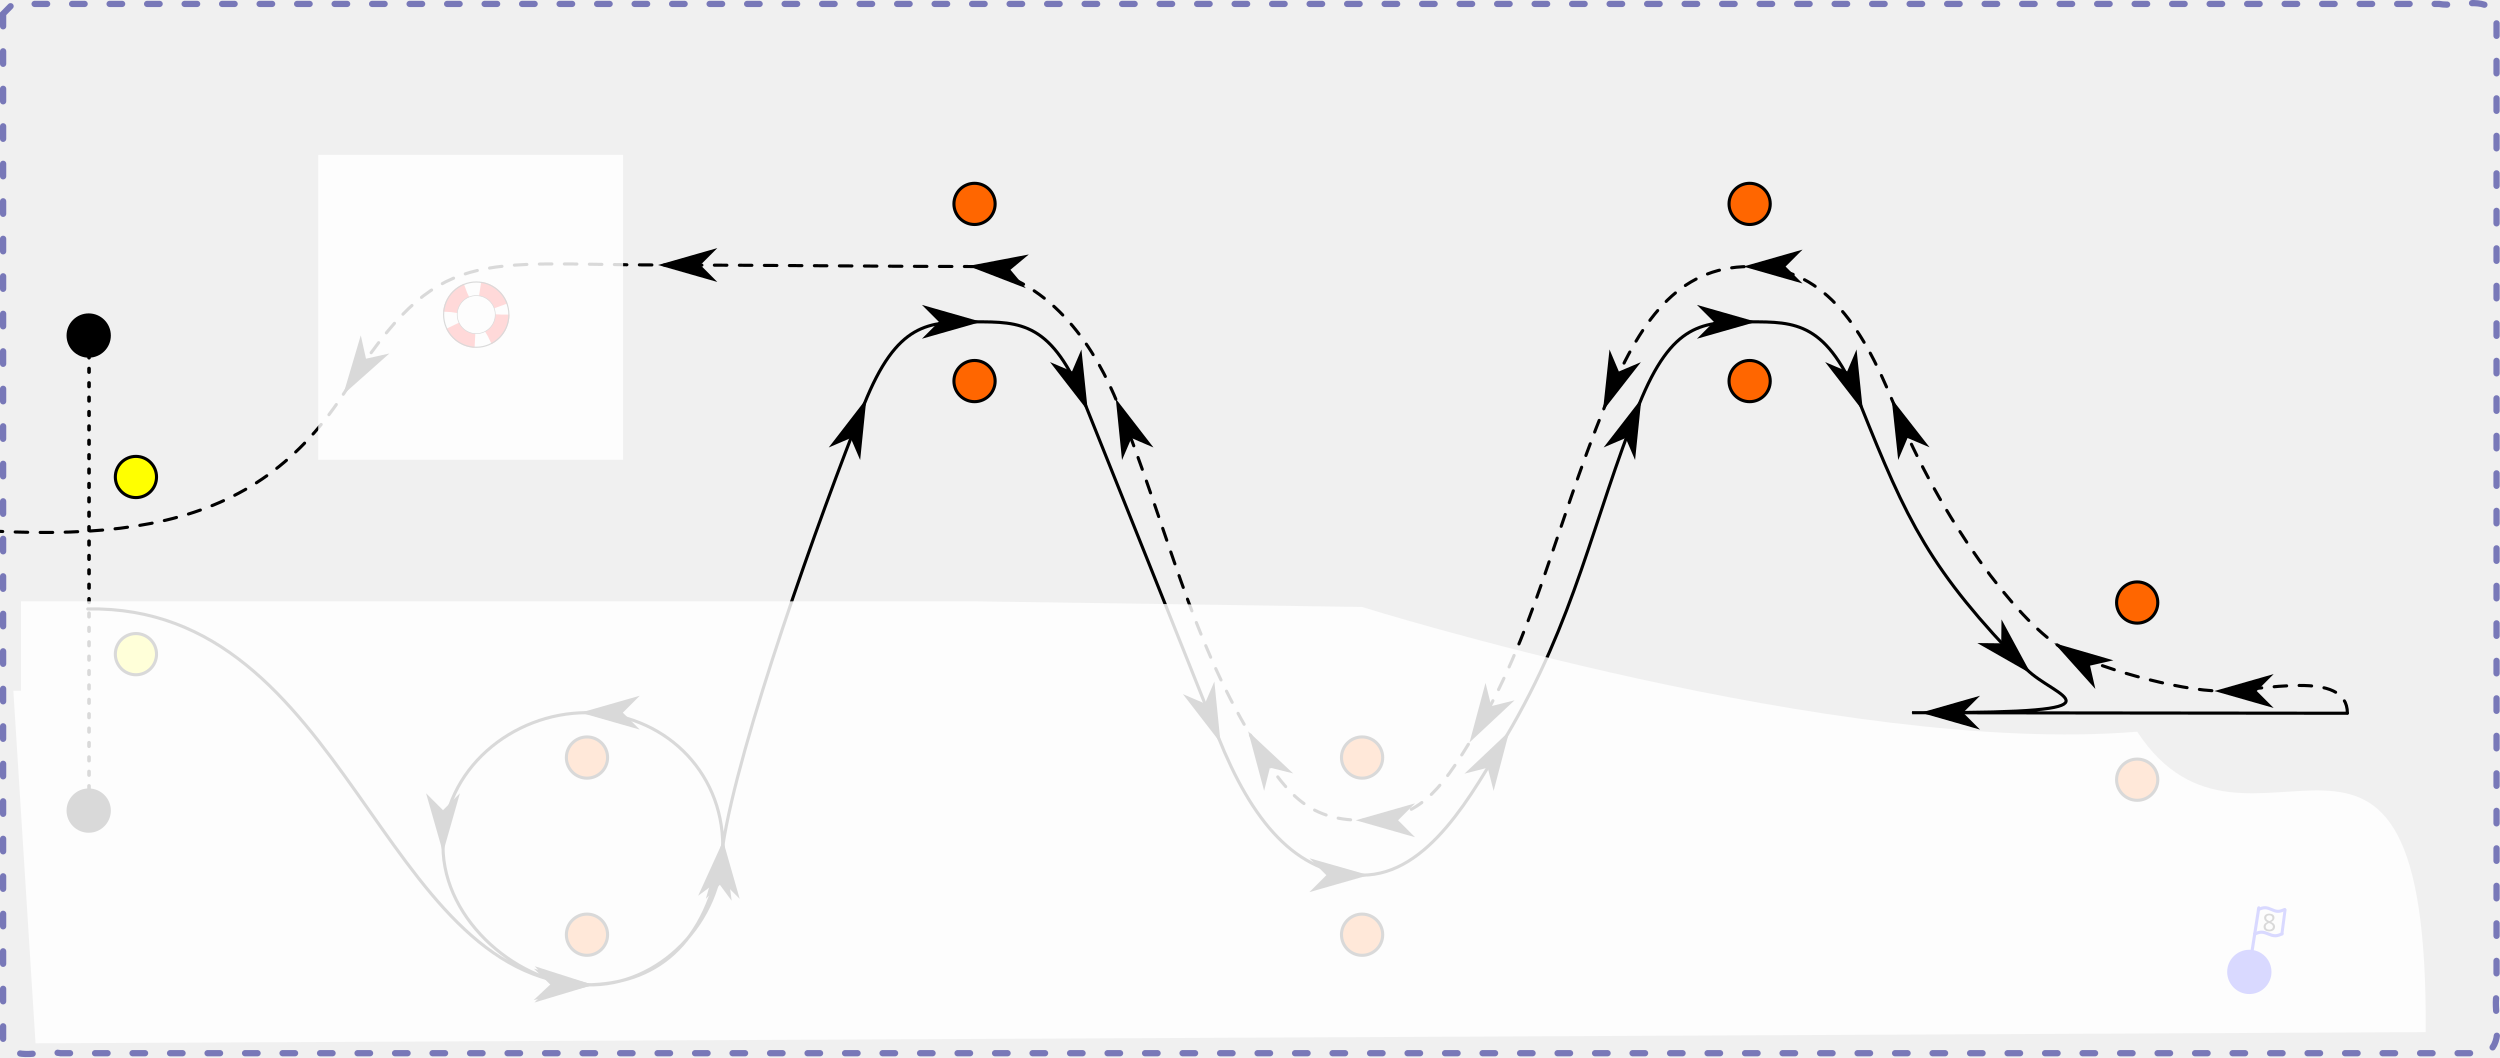
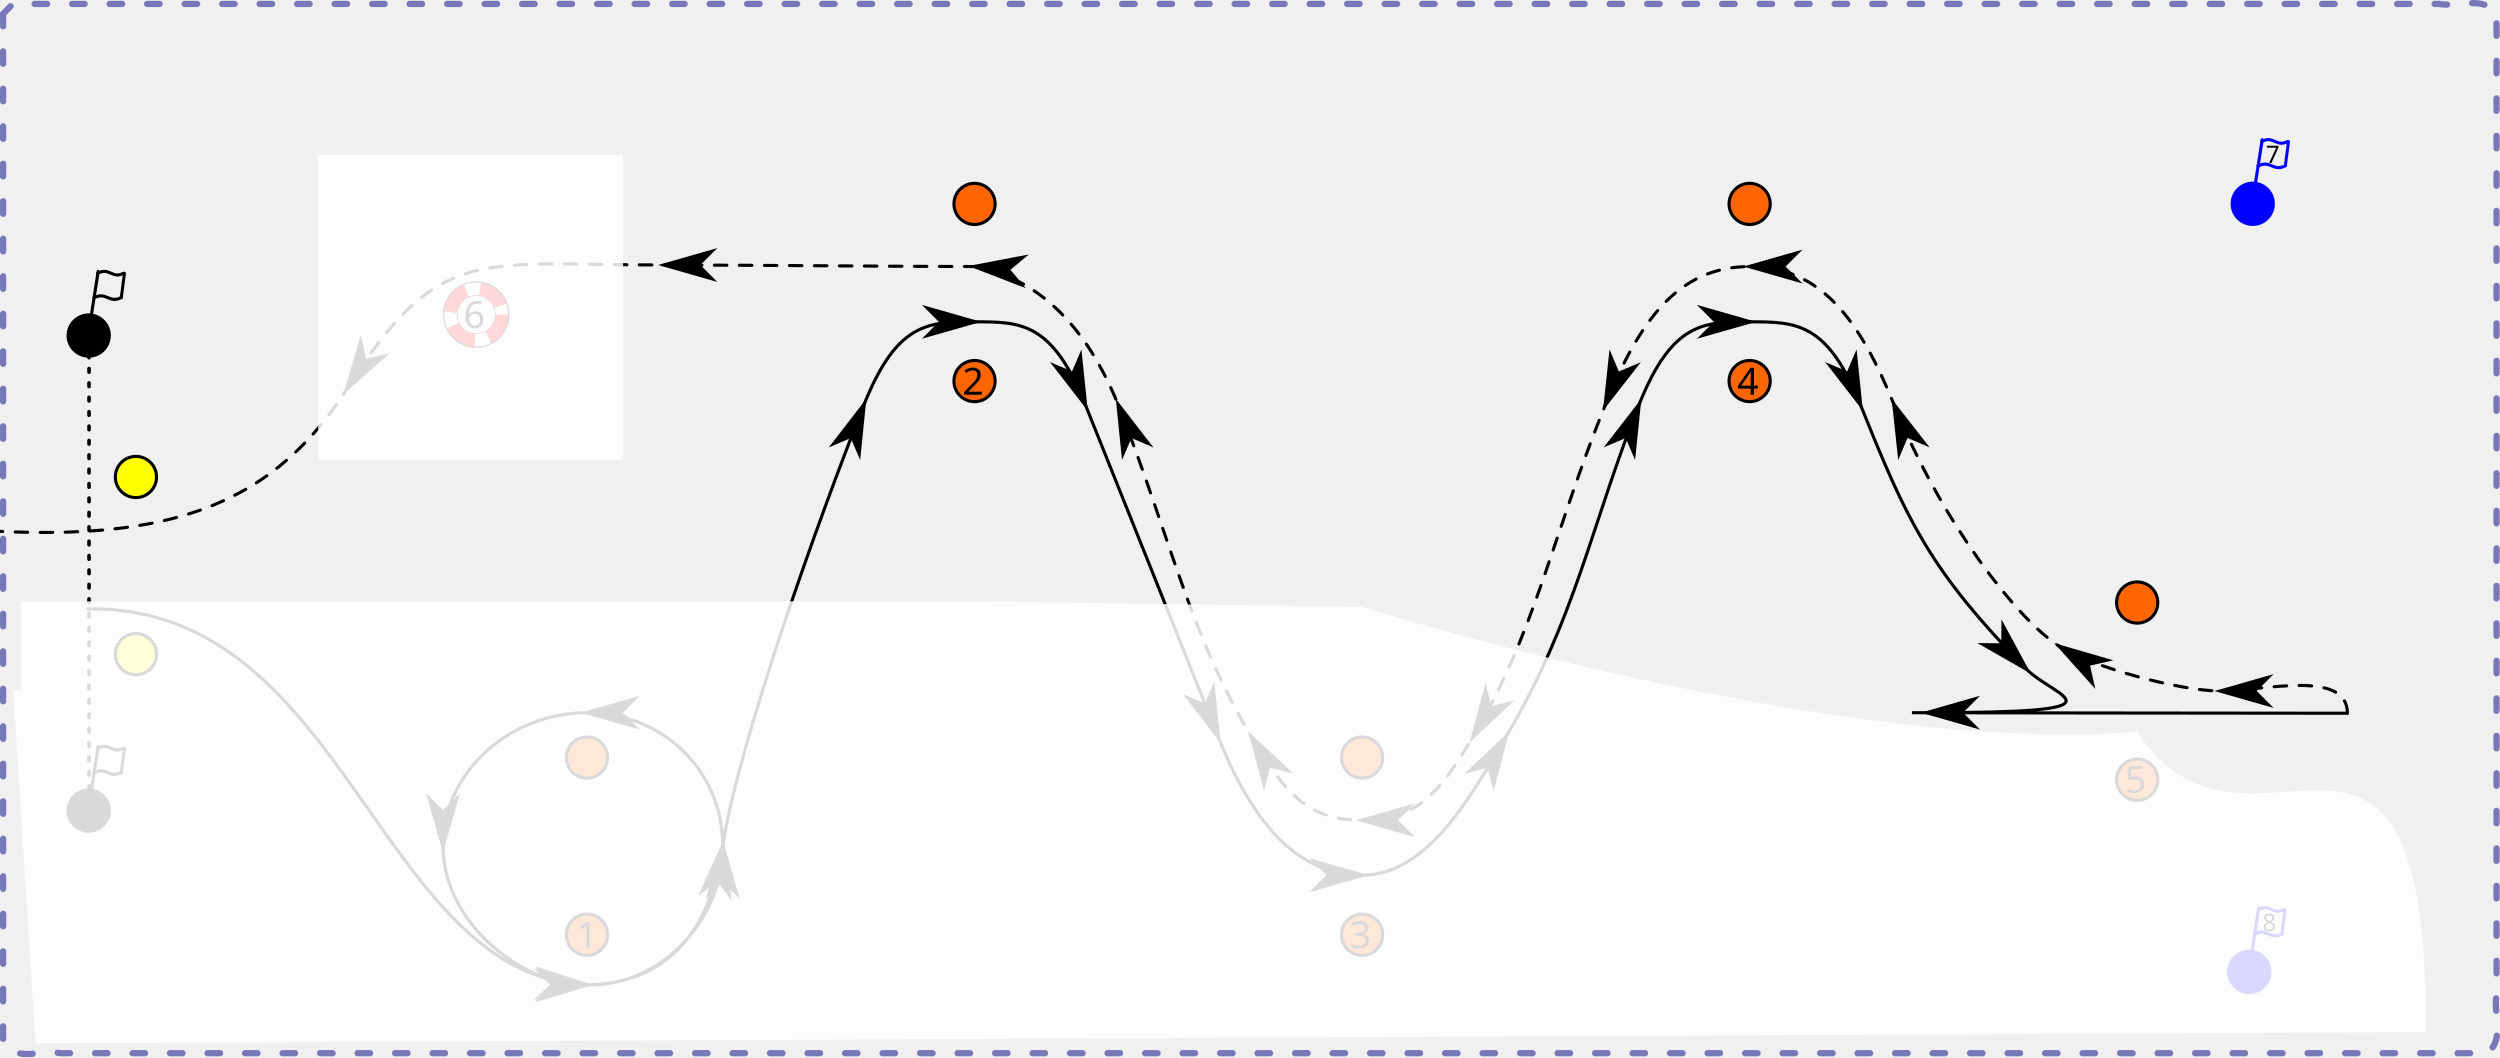
<svg xmlns="http://www.w3.org/2000/svg" version="1.0" id="svg3641" height="360.829" width="853.326" style="enable-background:new" xml:space="preserve">
  <defs id="arrows">
    <marker id="RazorWire" refX="0" refY="0" orient="auto" style="overflow:visible">
      <path id="path5527" style="fill:#34ff00;fill-opacity:1;fill-rule:evenodd;stroke:#34ff00;stroke-width:0.085pt;stroke-opacity:1" d="M 0.019,-0.632 V 0.595 L -6.621,2.568 H 9.113 L 2.979,0.595 V -0.632 L 9.166,-2.472 H -6.594 Z" />
    </marker>
    <marker orient="auto" refY="0" refX="0" id="Scissors" style="overflow:visible">
      <path id="schere" d="M 9.696,-3.847 C 8.661,-5.095 6.794,-5.052 5.4,-4.515 l -8.76,3.283 c -2.548,-1.394 -5.065,-0.995 -5.065,-1.673 0,-0.53 0.487,-0.414 0.414,-1.795 -0.07,-1.326 -1.454,-2.307 -2.763,-2.22 -1.309,-0.008 -2.666,0.995 -2.678,2.379 -0.098,1.393 1.074,2.688 2.461,2.779 1.624,0.242 4.499,-0.742 5.848,1.676 C -6.148,1.766 -7.931,1.771 -9.543,1.679 -10.882,1.602 -12.489,1.985 -13.128,3.301 c -0.617,1.261 -0.012,3.056 1.405,3.442 1.43,0.525 3.393,-0.138 3.733,-1.782 0.262,-1.267 -0.635,-1.862 -0.291,-2.322 0.26,-0.347 1.91,-0.146 4.85,-1.466 L 6.055,4.515 C 7.253,4.85 8.718,4.839 9.78,3.66 L -0.055,-0.057 Z M -9.832,-5.874 c 1.381,0.771 1.268,2.862 -0.167,3.268 -1.298,0.452 -2.956,-0.81 -2.542,-2.216 0.242,-1.154 1.764,-1.579 2.709,-1.052 z m 0.06,8.552 c 1.441,0.532 1.196,2.97 -0.269,3.298 -0.972,0.337 -2.361,-0.148 -2.459,-1.293 -0.189,-1.392 1.446,-2.65 2.728,-2.005 z" style="fill:#34ff00;fill-opacity:1;stroke:#34ff00;stroke-width:1.067;stroke-opacity:1" />
    </marker>
    <marker orient="auto" refY="0" refX="0" id="Legs" style="overflow:visible">
      <g id="g5494" transform="scale(-0.7)" style="fill:#34ff00;fill-opacity:1;stroke:#34ff00;stroke-opacity:1">
        <g id="g5496" transform="matrix(0,-1,-1,0,22.0892,22.73484)" style="fill:#34ff00;fill-opacity:1;stroke:#34ff00;stroke-opacity:1">
          <path id="path5498" d="m 22.636,22.054 c -7.371,5.036 -2.618,7.047 -6.23,14.339" style="fill:#34ff00;fill-opacity:1;fill-rule:evenodd;stroke:#34ff00;stroke-width:1.067pt;stroke-opacity:1" />
          <path id="path5500" d="m 22.825,21.918 c -1.451,8.904 3.772,9.355 4.805,14.747" style="fill:#34ff00;fill-opacity:1;fill-rule:evenodd;stroke:#34ff00;stroke-width:1.067pt;stroke-opacity:1" />
        </g>
        <path id="path5502" d="m -15.029,-7.181 -0.984,4.313 4.227,-1.305 z" style="fill:#34ff00;fill-opacity:1;fill-rule:evenodd;stroke:#34ff00;stroke-width:1.067pt;stroke-opacity:1" />
        <path id="path5504" d="m -16.23,4.861 1.999,3.946 2.418,-3.704 z" style="fill:#34ff00;fill-opacity:1;fill-rule:evenodd;stroke:#34ff00;stroke-width:1.067pt;stroke-opacity:1" />
      </g>
    </marker>
    <linearGradient id="linearGradient5477">
      <stop style="stop-color:#57e307;stop-opacity:1;" offset="0" id="stop5479" />
    </linearGradient>
    <marker style="overflow:visible" id="Arrow1Lend" refX="0" refY="0" orient="auto">
      <path style="fill-rule:evenodd;stroke:#000000;stroke-width:0.853pt;marker-start:none" d="M -10.667,0 -14.933,4.267 0,0 -14.933,-4.267 Z" id="path3104" />
    </marker>
    <marker style="overflow:visible" id="Arrow1Lstart" refX="0" refY="0" orient="auto">
      <path style="fill-rule:evenodd;stroke:#000000;stroke-width:0.853pt;marker-start:none" d="M 10.667,0 14.933,-4.267 0,0 14.933,4.267 Z" id="path3282" />
    </marker>
    <marker style="overflow:visible" id="Arrow1Lstart-7" refX="0" refY="0" orient="auto">
      <path style="fill-rule:evenodd;stroke:#000000;stroke-width:0.853pt;marker-start:none" d="M 10.667,0 14.933,-4.267 0,0 14.933,4.267 Z" id="path3282-4" />
    </marker>
    <marker style="overflow:visible" id="Arrow1Lend-6" refX="0" refY="0" orient="auto">
      <path style="fill-rule:evenodd;stroke:#000000;stroke-width:0.853pt;marker-start:none" d="M -10.667,0 -14.933,4.267 0,0 -14.933,-4.267 Z" id="path3104-0" />
    </marker>
  </defs>
  <g transform="translate(-215.4445,-435.3955)" style="display:inline" id="Parcours">
    <defs id="defs2076" />
    <g id="g1" />
    <g id="layer6" style="display:inline">
      <g transform="translate(18.94796,85.04597)" id="Zeitnahme" style="display:inline">
        <g id="g13156" transform="translate(-177.6378,-94.48819)">
          <path style="fill:#000000;fill-opacity:1;stroke:#000000;stroke-width:1.762" d="m 411.087,559.37 c 0,-3.685 -2.986,-6.678 -6.678,-6.678 -3.683,0 -6.678,2.987 -6.678,6.678 0,3.685 2.987,6.678 6.678,6.678 3.685,0 6.678,-2.987 6.678,-6.678 z" id="path13158" />
        </g>
        <g id="g13172" transform="translate(-177.6378,67.66194)">
          <path style="fill:#000000;fill-opacity:1;stroke:#000000;stroke-width:1.762" d="m 411.087,559.37 c 0,-3.685 -2.986,-6.678 -6.678,-6.678 -3.683,0 -6.678,2.987 -6.678,6.678 0,3.685 2.987,6.678 6.678,6.678 3.685,0 6.678,-2.987 6.678,-6.678 z" id="path13174" />
        </g>
        <path style="fill:none;stroke:#000000;stroke-width:1.228;stroke-linecap:round;stroke-linejoin:miter;stroke-miterlimit:4;stroke-dasharray:1.228, 3.684;stroke-dashoffset:0;stroke-opacity:1" d="m 226.886,466.315 c 0,23.379 0,46.759 0,70.138 0,19.991 0,67.885 0,87.271" id="path14169" />
      </g>
      <g transform="translate(113.4362,157.2769)" id="Tor1" style="display:inline;fill:#ff6600">
        <path style="fill:#ff6600;stroke:#000000;stroke-width:1.056" d="m 309.393,536.693 c 0,-3.883 -3.149,-7.032 -7.031,-7.032 -3.881,0 -7.031,3.148 -7.031,7.032 0,3.883 3.15,7.031 7.031,7.031 3.882,0 7.031,-3.147 7.031,-7.031 z" id="Tor1_innen" />
        <path style="fill:#ff6600;stroke:#000000;stroke-width:1.056" d="m 309.393,597.166 c 0,-3.883 -3.149,-7.032 -7.031,-7.032 -3.881,0 -7.031,3.148 -7.031,7.032 0,3.883 3.15,7.031 7.031,7.031 3.882,0 7.031,-3.147 7.031,-7.031 z" id="Tor1_aussen" />
      </g>
      <g transform="translate(226.8221,-31.69941)" id="Tor2" style="display:inline;fill:#ff6600">
        <path style="fill:#ff6600;stroke:#000000;stroke-width:1.056" d="m 328.291,536.693 c 0,-3.883 -3.149,-7.032 -7.031,-7.032 -3.881,0 -7.031,3.148 -7.031,7.032 0,3.883 3.15,7.031 7.031,7.031 3.882,0 7.031,-3.147 7.031,-7.031 z" id="Tor2_aussen" />
        <path style="fill:#ff6600;stroke:#000000;stroke-width:1.056" d="m 328.291,597.166 c 0,-3.883 -3.149,-7.032 -7.031,-7.032 -3.881,0 -7.031,3.148 -7.031,7.032 0,3.883 3.15,7.031 7.031,7.031 3.882,0 7.031,-3.147 7.031,-7.031 z" id="Tor2_innen" />
      </g>
      <g transform="translate(340.2078,157.2769)" id="Tor3" style="display:inline;fill:#ff6600">
        <path style="fill:#ff6600;stroke:#000000;stroke-width:1.056" d="m 347.189,536.693 c 0,-3.883 -3.149,-7.032 -7.031,-7.032 -3.881,0 -7.031,3.148 -7.031,7.032 0,3.883 3.15,7.031 7.031,7.031 3.882,0 7.031,-3.147 7.031,-7.031 z" id="Tor3_innen" />
        <path style="fill:#ff6600;stroke:#000000;stroke-width:1.056" d="m 347.189,597.166 c 0,-3.883 -3.149,-7.032 -7.031,-7.032 -3.881,0 -7.031,3.148 -7.031,7.032 0,3.883 3.15,7.031 7.031,7.031 3.882,0 7.031,-3.147 7.031,-7.031 z" id="Tor3_aussen" />
      </g>
      <g transform="translate(453.5935,-31.69941)" id="Tor4" style="display:inline;fill:#ff6600">
        <path style="fill:#ff6600;stroke:#000000;stroke-width:1.056" d="m 366.086,536.693 c 0,-3.883 -3.149,-7.032 -7.031,-7.032 -3.881,0 -7.031,3.148 -7.031,7.032 0,3.883 3.15,7.031 7.031,7.031 3.882,0 7.031,-3.147 7.031,-7.031 z" id="Tor4_aussen" />
        <path style="fill:#ff6600;stroke:#000000;stroke-width:1.056" d="m 366.086,597.166 c 0,-3.883 -3.149,-7.032 -7.031,-7.032 -3.881,0 -7.031,3.148 -7.031,7.032 0,3.883 3.15,7.031 7.031,7.031 3.882,0 7.031,-3.147 7.031,-7.031 z" id="Tor4_innen" />
      </g>
      <g transform="translate(566.9793,104.3635)" id="Tor5" style="display:inline;fill:#ff6600">
        <path style="fill:#ff6600;stroke:#000000;stroke-width:1.056" d="m 384.984,536.693 c 0,-3.883 -3.149,-7.032 -7.031,-7.032 -3.881,0 -7.031,3.148 -7.031,7.032 0,3.883 3.15,7.031 7.031,7.031 3.882,0 7.031,-3.147 7.031,-7.031 z" id="Tor5_oben" />
        <path style="fill:#ff6600;stroke:#000000;stroke-width:1.056" d="m 384.984,597.166 c 0,-3.883 -3.149,-7.032 -7.031,-7.032 -3.881,0 -7.031,3.148 -7.031,7.032 0,3.883 3.15,7.031 7.031,7.031 3.882,0 7.031,-3.147 7.031,-7.031 z" id="Tor5_unten" />
      </g>
      <g transform="translate(18.94796,138.3793)" id="Schikane" style="display:inline">
        <g style="fill:none" id="Ring">
          <ellipse id="path8826" style="fill:none;stroke:#ff0000;stroke-width:4.821;stroke-linecap:butt;stroke-linejoin:round;stroke-miterlimit:4;stroke-dasharray:9.643, 4.821;stroke-dashoffset:0;stroke-opacity:1" cx="359.055" cy="404.409" rx="8.928" ry="8.928" />
          <ellipse style="display:inline;fill:none;stroke:#000000;stroke-width:0.229;stroke-linecap:round;stroke-linejoin:round;stroke-miterlimit:4;stroke-dasharray:none;stroke-dashoffset:0;stroke-opacity:1" id="path3620" cx="359.055" cy="404.409" rx="6.5" ry="6.5" />
          <ellipse style="display:inline;fill:none;stroke:#000000;stroke-width:0.393;stroke-linecap:round;stroke-linejoin:round;stroke-miterlimit:4;stroke-dasharray:none;stroke-dashoffset:0;stroke-opacity:1" id="path2733" cx="359.055" cy="404.409" rx="11.142" ry="11.142" />
        </g>
      </g>
      <g transform="translate(-40.52031,61.51377)" id="Start+Ziel" style="display:inline">
        <path style="fill:#ffff00;stroke:#000000;stroke-width:1.056" d="m 309.393,536.693 c 0,-3.883 -3.149,-7.032 -7.031,-7.032 -3.881,0 -7.031,3.148 -7.031,7.032 0,3.883 3.15,7.031 7.031,7.031 3.882,0 7.031,-3.147 7.031,-7.031 z" id="Tor1_innen-7" />
        <path style="fill:#ffff00;stroke:#000000;stroke-width:1.056" d="m 309.393,597.166 c 0,-3.883 -3.149,-7.032 -7.031,-7.032 -3.881,0 -7.031,3.148 -7.031,7.032 0,3.883 3.15,7.031 7.031,7.031 3.882,0 7.031,-3.147 7.031,-7.031 z" id="Tor1_aussen-3" />
      </g>
    </g>
  </g>
+   <g transform="translate(-215.4445,-435.3955)" style="display:inline" id="ParcoursLabel">
+     <defs id="defs2832" />
+     <g id="g3113" style="display:inline">
+       <text xml:space="preserve" style="font-style:normal;font-weight:normal;font-size:12.8px;line-height:0%;font-family:'Arial Black';display:inline;fill:#000000;fill-opacity:1;stroke:none;stroke-width:1.067" x="373.691" y="547.37" id="text3034">
+         <tspan id="tspan3032" x="373.691" y="547.37" style="font-size:12.8px;line-height:1.25;stroke-width:1.067">6</tspan>
+       </text>
+       <text xml:space="preserve" style="font-style:normal;font-weight:normal;font-size:12.8px;line-height:0%;font-family:'Arial Black';display:inline;fill:#000000;fill-opacity:1;stroke:none;stroke-width:1.067" x="412.13" y="759.102" id="text3038">
+         <tspan id="tspan3036" x="412.13" y="759.102" style="font-size:12.8px;line-height:1.25;stroke-width:1.067">1</tspan>
+       </text>
+       <text xml:space="preserve" style="font-style:normal;font-weight:normal;font-size:12.8px;line-height:0%;font-family:'Arial Black';display:inline;fill:#000000;fill-opacity:1;stroke:none;stroke-width:1.067" x="808.383" y="570.125" id="text3042">
+         <tspan id="tspan3040" x="808.383" y="570.125" style="font-size:12.8px;line-height:1.25;stroke-width:1.067">4</tspan>
+       </text>
+       <text xml:space="preserve" style="font-style:normal;font-weight:normal;font-size:12.8px;line-height:0%;font-family:'Arial Black';display:inline;fill:#000000;fill-opacity:1;stroke:none;stroke-width:1.067" x="940.704" y="706.032" id="text3046">
+         <tspan id="tspan3044" x="940.704" y="706.032" style="font-size:12.8px;line-height:1.25;stroke-width:1.067">5</tspan>
+       </text>
+       <text xml:space="preserve" style="font-style:normal;font-weight:normal;font-size:12.8px;line-height:0%;font-family:'Arial Black';display:inline;fill:#000000;fill-opacity:1;stroke:none;stroke-width:1.067" x="676.131" y="759.024" id="text3050">
+         <tspan id="tspan3048" x="676.131" y="759.024" style="font-size:12.8px;line-height:1.25;stroke-width:1.067">3</tspan>
+       </text>
+       <g transform="translate(579.9631,-35.51099)" id="g3068" style="display:inline">
+         <path id="path3052" d="m 411.087,540.472 c 0,-3.685 -2.986,-6.678 -6.678,-6.678 -3.683,0 -6.678,2.987 -6.678,6.678 0,3.685 2.987,6.678 6.678,6.678 3.685,0 6.678,-2.987 6.678,-6.678 z" style="fill:#0000ff;fill-opacity:1;stroke:#0000ff;stroke-width:1.762" />
+         <g style="stroke:#0000ff" id="g3062">
+           <path id="path3054" d="m 407.511,519.18 c 0.372,-0.161 0.745,-0.325 1.117,-0.438 0.372,-0.114 0.744,-0.181 1.117,-0.181 0.372,0 0.744,0.063 1.117,0.181 0.372,0.113 0.744,0.273 1.116,0.438 0.369,0.16 0.745,0.321 1.117,0.434 0.369,0.114 0.745,0.181 1.117,0.181 0.368,0 0.745,-0.064 1.117,-0.181 0.368,-0.113 0.744,-0.274 1.117,-0.434" style="fill:none;stroke:#0000ff;stroke-width:1.052;stroke-linecap:round;stroke-linejoin:round" />
+           <path id="path3056" d="m 407.643,518.601 -2.7,17.3 v 0.258 0" style="fill:none;stroke:#0000ff;stroke-width:1.067;stroke-linecap:round;stroke-linejoin:round" />
+           <path id="path3058" d="m 406.246,527.522 c 0.384,-0.158 0.775,-0.317 1.163,-0.429 0.383,-0.113 0.775,-0.179 1.163,-0.179 0.383,0 0.774,0.062 1.163,0.179 0.387,0.112 0.774,0.271 1.163,0.429 0.387,0.159 0.774,0.317 1.162,0.433 0.388,0.109 0.775,0.175 1.163,0.175 0.388,0 0.775,-0.062 1.163,-0.175 0.387,-0.112 0.775,-0.271 1.163,-0.433" style="fill:none;stroke:#0000ff;stroke-width:1.067;stroke-linecap:round;stroke-linejoin:round" />
+           <path id="path3060" d="m 416.604,519.31 -1.039,7.969 v 0.12 0" style="fill:none;stroke:#0000ff;stroke-width:1.024;stroke-linecap:round" />
+         </g>
+         <text xml:space="preserve" style="font-style:normal;font-weight:normal;font-size:12.8px;line-height:0%;font-family:'Arial Black';fill:#000000;fill-opacity:1;stroke:none;stroke-width:1.067" x="408.873" y="526.543" id="text3066">
+           <tspan id="tspan3064" x="408.873" y="526.543" style="font-size:8.242px;line-height:1.25;stroke-width:1.067">7</tspan>
+         </text>
+       </g>
+       <text xml:space="preserve" style="font-style:normal;font-weight:normal;font-size:12.8px;line-height:0%;font-family:'Arial Black';display:inline;fill:#000000;fill-opacity:1;stroke:none;stroke-width:1.067" x="543.926" y="570.125" id="text3090">
+         <tspan id="tspan3088" x="543.926" y="570.125" style="font-size:12.8px;line-height:1.25;stroke-width:1.067">2</tspan>
+       </text>
+       <g id="g3100">
+         <path id="path3092" d="m 248.821,528.636 c 0.372,-0.161 0.745,-0.325 1.117,-0.438 0.372,-0.114 0.744,-0.181 1.117,-0.181 0.372,0 0.744,0.063 1.117,0.181 0.372,0.113 0.744,0.273 1.116,0.438 0.369,0.16 0.745,0.321 1.117,0.434 0.369,0.114 0.745,0.181 1.117,0.181 0.368,0 0.745,-0.064 1.117,-0.181 0.368,-0.113 0.744,-0.274 1.117,-0.434" style="display:inline;fill:none;stroke:#000000;stroke-width:1.052;stroke-linecap:round;stroke-linejoin:round" />
+         <path id="path3094" d="m 248.953,528.057 -2.7,17.3 v 0.258 0" style="display:inline;fill:none;stroke:#000000;stroke-width:1.067;stroke-linecap:round;stroke-linejoin:round" />
+         <path id="path3096" d="m 247.556,536.977 c 0.384,-0.158 0.775,-0.317 1.163,-0.429 0.383,-0.113 0.775,-0.179 1.163,-0.179 0.383,0 0.774,0.062 1.163,0.179 0.387,0.112 0.774,0.271 1.163,0.429 0.387,0.159 0.774,0.317 1.162,0.433 0.388,0.109 0.775,0.175 1.163,0.175 0.388,0 0.775,-0.062 1.163,-0.175 0.387,-0.112 0.775,-0.271 1.163,-0.433" style="display:inline;fill:none;stroke:#000000;stroke-width:1.067;stroke-linecap:round;stroke-linejoin:round" />
+         <path id="path3098" d="m 257.914,528.766 -1.039,7.969 v 0.12 0" style="display:inline;fill:none;stroke:#000000;stroke-width:1.024;stroke-linecap:round" />
+       </g>
+       <g id="g3111">
+         <path id="path3102" d="m 248.821,690.786 c 0.372,-0.161 0.745,-0.325 1.117,-0.438 0.372,-0.114 0.744,-0.181 1.117,-0.181 0.372,0 0.744,0.063 1.117,0.181 0.372,0.113 0.744,0.273 1.116,0.438 0.369,0.16 0.745,0.321 1.117,0.434 0.369,0.114 0.745,0.181 1.117,0.181 0.368,0 0.745,-0.064 1.117,-0.181 0.368,-0.113 0.744,-0.274 1.117,-0.434" style="display:inline;fill:none;stroke:#000000;stroke-width:1.052;stroke-linecap:round;stroke-linejoin:round" />
+         <path id="path3105" d="m 248.953,690.207 -2.7,17.3 v 0.258 0" style="display:inline;fill:none;stroke:#000000;stroke-width:1.067;stroke-linecap:round;stroke-linejoin:round" />
+         <path id="path3107" d="m 247.556,699.127 c 0.384,-0.158 0.775,-0.317 1.163,-0.429 0.383,-0.113 0.775,-0.179 1.163,-0.179 0.383,0 0.774,0.062 1.163,0.179 0.387,0.112 0.774,0.271 1.163,0.429 0.387,0.159 0.774,0.317 1.162,0.433 0.388,0.109 0.775,0.175 1.163,0.175 0.388,0 0.775,-0.062 1.163,-0.175 0.387,-0.112 0.775,-0.271 1.163,-0.433" style="display:inline;fill:none;stroke:#000000;stroke-width:1.067;stroke-linecap:round;stroke-linejoin:round" />
+         <path id="path3109" d="m 257.914,690.916 -1.039,7.969 v 0.12 0" style="display:inline;fill:none;stroke:#000000;stroke-width:1.024;stroke-linecap:round" />
+       </g>
+     </g>
+   </g>
  <g transform="translate(363.3543,-208.7303)" id="SpeedbojeKlasse7" style="display:inline;enable-background:new">
    <path id="path2174" d="m 411.087,540.472 c 0,-3.685 -2.986,-6.678 -6.678,-6.678 -3.683,0 -6.678,2.987 -6.678,6.678 0,3.685 2.987,6.678 6.678,6.678 3.685,0 6.678,-2.987 6.678,-6.678 z" style="fill:#0000ff;fill-opacity:1;stroke:#0000ff;stroke-width:1.762" />
    <g style="fill:none;stroke:#0000ff" id="g2184">
      <path id="path2176" d="m 407.511,519.18 c 0.372,-0.161 0.745,-0.325 1.117,-0.438 0.372,-0.114 0.744,-0.181 1.117,-0.181 0.372,0 0.744,0.063 1.117,0.181 0.372,0.113 0.744,0.273 1.116,0.438 0.369,0.16 0.745,0.321 1.117,0.434 0.369,0.114 0.745,0.181 1.117,0.181 0.368,0 0.745,-0.064 1.117,-0.181 0.368,-0.113 0.744,-0.274 1.117,-0.434" style="fill:none;stroke:#0000ff;stroke-width:1.052;stroke-linecap:round;stroke-linejoin:round" />
      <path id="path2178" d="m 407.643,518.601 -2.7,17.3 v 0.258 0" style="fill:none;stroke:#0000ff;stroke-width:1.067;stroke-linecap:round;stroke-linejoin:round" />
      <path id="path2180" d="m 406.246,527.522 c 0.384,-0.158 0.775,-0.317 1.163,-0.429 0.383,-0.113 0.775,-0.179 1.163,-0.179 0.383,0 0.774,0.062 1.163,0.179 0.387,0.112 0.774,0.271 1.163,0.429 0.387,0.159 0.774,0.317 1.162,0.433 0.388,0.109 0.775,0.175 1.163,0.175 0.388,0 0.775,-0.062 1.163,-0.175 0.387,-0.112 0.775,-0.271 1.163,-0.433" style="fill:none;stroke:#0000ff;stroke-width:1.067;stroke-linecap:round;stroke-linejoin:round" />
      <path id="path2182" d="m 416.604,519.31 -1.039,7.969 v 0.12 0" style="fill:none;stroke:#0000ff;stroke-width:1.024;stroke-linecap:round" />
    </g>
    <text xml:space="preserve" style="font-style:normal;font-weight:normal;font-size:12.8px;line-height:0%;font-family:'Arial Black';fill:#000000;fill-opacity:1;stroke:none;stroke-width:1.067" x="408.873" y="526.543" id="text2188">
      <tspan id="tspan2186" x="408.873" y="526.543" style="font-size:8.242px;line-height:1.25;stroke-width:1.067">8</tspan>
    </text>
  </g>
  <g transform="translate(-215.4445,-435.3955)" style="display:inline" id="Klasse4">
    <text id="text3611" y="328.002" x="595.582" style="font-style:normal;font-weight:normal;font-size:12.8px;line-height:0%;font-family:Verdana;text-align:center;text-anchor:middle;display:inline;fill:#000000;fill-opacity:1;stroke:none;stroke-width:1.067" xml:space="preserve">
      <tspan style="font-weight:bold;font-size:38.4px;line-height:1.25;text-align:center;text-anchor:middle;stroke-width:1.067" y="328.002" x="595.582" id="tspan3613">DMYV-Jugend</tspan>
      <tspan id="tspan3615" style="font-weight:bold;font-size:38.4px;line-height:1.25;text-align:center;text-anchor:middle;stroke-width:1.067" y="376.002" x="595.582">Motorboot-Slalom</tspan>
      <tspan style="font-weight:bold;font-size:38.4px;line-height:1.25;text-align:center;text-anchor:middle;stroke-width:1.067" id="tspan3617" y="424.002" x="595.582">Klasse 4</tspan>
    </text>
    <text id="text3707" y="876.114" x="243.389" style="font-style:normal;font-weight:normal;font-size:12.8px;line-height:0%;font-family:Verdana;display:inline;fill:#000000;fill-opacity:1;stroke:none;stroke-width:1.067" xml:space="preserve">
      <tspan id="tspan3709" y="876.114" x="243.389" style="font-size:19.2px;line-height:1.25;stroke-width:1.067">Ablegen - Startlinie - schnelle Umkreisung des Tores 1 (Tor 1 bleibt an der Backbordseite!) -</tspan>
      <tspan id="tspan3711" y="900.114" x="243.389" style="font-size:19.2px;line-height:1.25;stroke-width:1.067">durch die Tore 2 - 3 - 4 - rückwärts durch das Tor 5 - vorwärts wieder</tspan>
      <tspan id="tspan3713" y="924.114" x="243.389" style="font-size:19.2px;line-height:1.25;stroke-width:1.067">in den Parcours durch die Tonnentore 5 - 4 - 3 - 2 - Schikane an der Tonne 6 - Ziellinie -</tspan>
      <tspan id="tspan3715" y="948.114" x="243.389" style="font-size:19.2px;line-height:1.25;stroke-width:1.067">anlegen und an der Klampe mit Kopfschlag belegen.</tspan>
    </text>
    <path id="path3717" d="m 169.627,612.629 c 85.602,10.59 132.655,5.145 164.181,-44.47 31.526,-49.614 44.196,-42.305 108.461,-42.305 30.484,0 81.366,0.525 105.879,0.525 27.49,5.024 41.683,29.114 48.967,47.167 17.67,44.741 24.342,78.106 45.5,113.367 11.339,18.896 18.902,28.467 37.8,28.467 18.898,0 26.428,-9.571 37.767,-28.467 21.141,-35.231 27.177,-68.776 45.233,-113.367 11.465,-28.313 24.636,-47.167 49.267,-47.167 24.631,0 37.799,18.853 49.267,47.167 16.312,40.274 42.165,73.498 56.53,82.534 11.104,6.984 40.856,15.184 55.013,15.184 13.99,0 43.19,-7.596 43.19,7.587" style="display:inline;fill:none;stroke:#000000;stroke-width:1.067;stroke-linecap:round;stroke-linejoin:round;stroke-miterlimit:4;stroke-dasharray:4.267, 4.267;stroke-dashoffset:0;stroke-opacity:1;marker-start:none;marker-mid:url(#Arrow1Lstart);marker-end:none" />
    <path id="path3719" d="m 1016.681,678.851 c 0,0 -181.32,-0.198 -143.404,-0.198 71.653,0 43.372,-5.128 33.803,-14.92 -33.088,-33.861 -40.728,-50.553 -56.6,-90.187 -11.339,-28.313 -22.06,-28.3 -37.8,-28.3 -15.74,0 -26.461,-0.013 -37.8,28.3 -15.842,39.558 -21.656,73.302 -45.4,113.367 -11.287,19.045 -26.36,47.188 -49.067,47.2 -22.707,0.011 -37.81,-18.722 -49.167,-47.2 -17.25,-43.257 -29.469,-73.822 -45.333,-113.367 -11.358,-28.313 -22.031,-28.297 -37.767,-28.3 -15.736,-0.003 -26.516,-0.013 -37.8,28.3 -15.198,38.135 -42.926,115.542 -48.2,150.632 -5.274,35.091 -23.93,47.041 -46.349,47.369 -22.419,0.328 -49.143,-21.463 -49.143,-47.369 0,-25.905 23.427,-45.525 49.143,-45.525 25.717,0 46.349,19.62 46.349,45.525 0,25.905 -21.882,48.143 -46.349,47.369 -71.064,-2.249 -81.74,-129.788 -170.394,-128.305" style="display:inline;fill:none;stroke:#000000;stroke-width:1.067;stroke-linecap:round;stroke-linejoin:round;stroke-miterlimit:4;stroke-dashoffset:0;stroke-opacity:1;marker-start:none;marker-mid:url(#Arrow1Lstart);marker-end:none" />
  </g>
  <g id="Export_Area" style="display:inline;opacity:1" transform="translate(-180.8124,-194.4877)">
    <path style="display:inline;opacity:0.5;fill:none;fill-opacity:1;fill-rule:nonzero;stroke:#000080;stroke-width:2.133;stroke-linecap:round;stroke-linejoin:miter;stroke-miterlimit:4;stroke-dasharray:4.267, 8.533;stroke-dashoffset:0;stroke-opacity:1" d="m 181.879,199.201 c 0,117.134 0,234.268 0,351.402 4.38,6.419 13.104,2.145 19.592,3.374 276.059,0 552.117,0 828.176,0 6.295,-4.466 2.103,-13.361 3.309,-19.977 0,-111.6 0,-223.2 0,-334.8 -4.38,-6.419 -13.104,-2.145 -19.592,-3.374 -276.059,0 -552.117,0 -828.176,0 -1.103,1.125 -2.206,2.25 -3.309,3.374 z" id="rect4816" />
    <g id="Alcatraz_2" style="display:inline">
      <path style="display:inline;opacity:0.85;fill:#ffffff;fill-opacity:1;fill-rule:nonzero;stroke:none;stroke-width:2.133;stroke-linecap:round;stroke-linejoin:miter;stroke-miterlimit:4;stroke-dasharray:4.267, 8.533;stroke-dashoffset:0;stroke-opacity:1" d="m 187.969,399.733 v 30.549 h -2.602 l 7.569,120.32 815.853,-3.817 c 0.895,-140.996 -60.538,-44.701 -98.484,-102.551 -101.724,8.455 -264.577,-42.571 -264.577,-42.571 L 513.375,399.733 Z" id="rect5805" />
      <rect style="display:inline;opacity:0.85;fill:#ffffff;fill-opacity:1;fill-rule:nonzero;stroke:none;stroke-width:2.133;stroke-linecap:round;stroke-linejoin:miter;stroke-miterlimit:4;stroke-dasharray:4.267, 8.533;stroke-dashoffset:0;stroke-opacity:1" id="rect6021" width="104.066" height="104.066" x="289.434" y="247.354" />
    </g>
    <g id="g2" />
  </g>
</svg>
